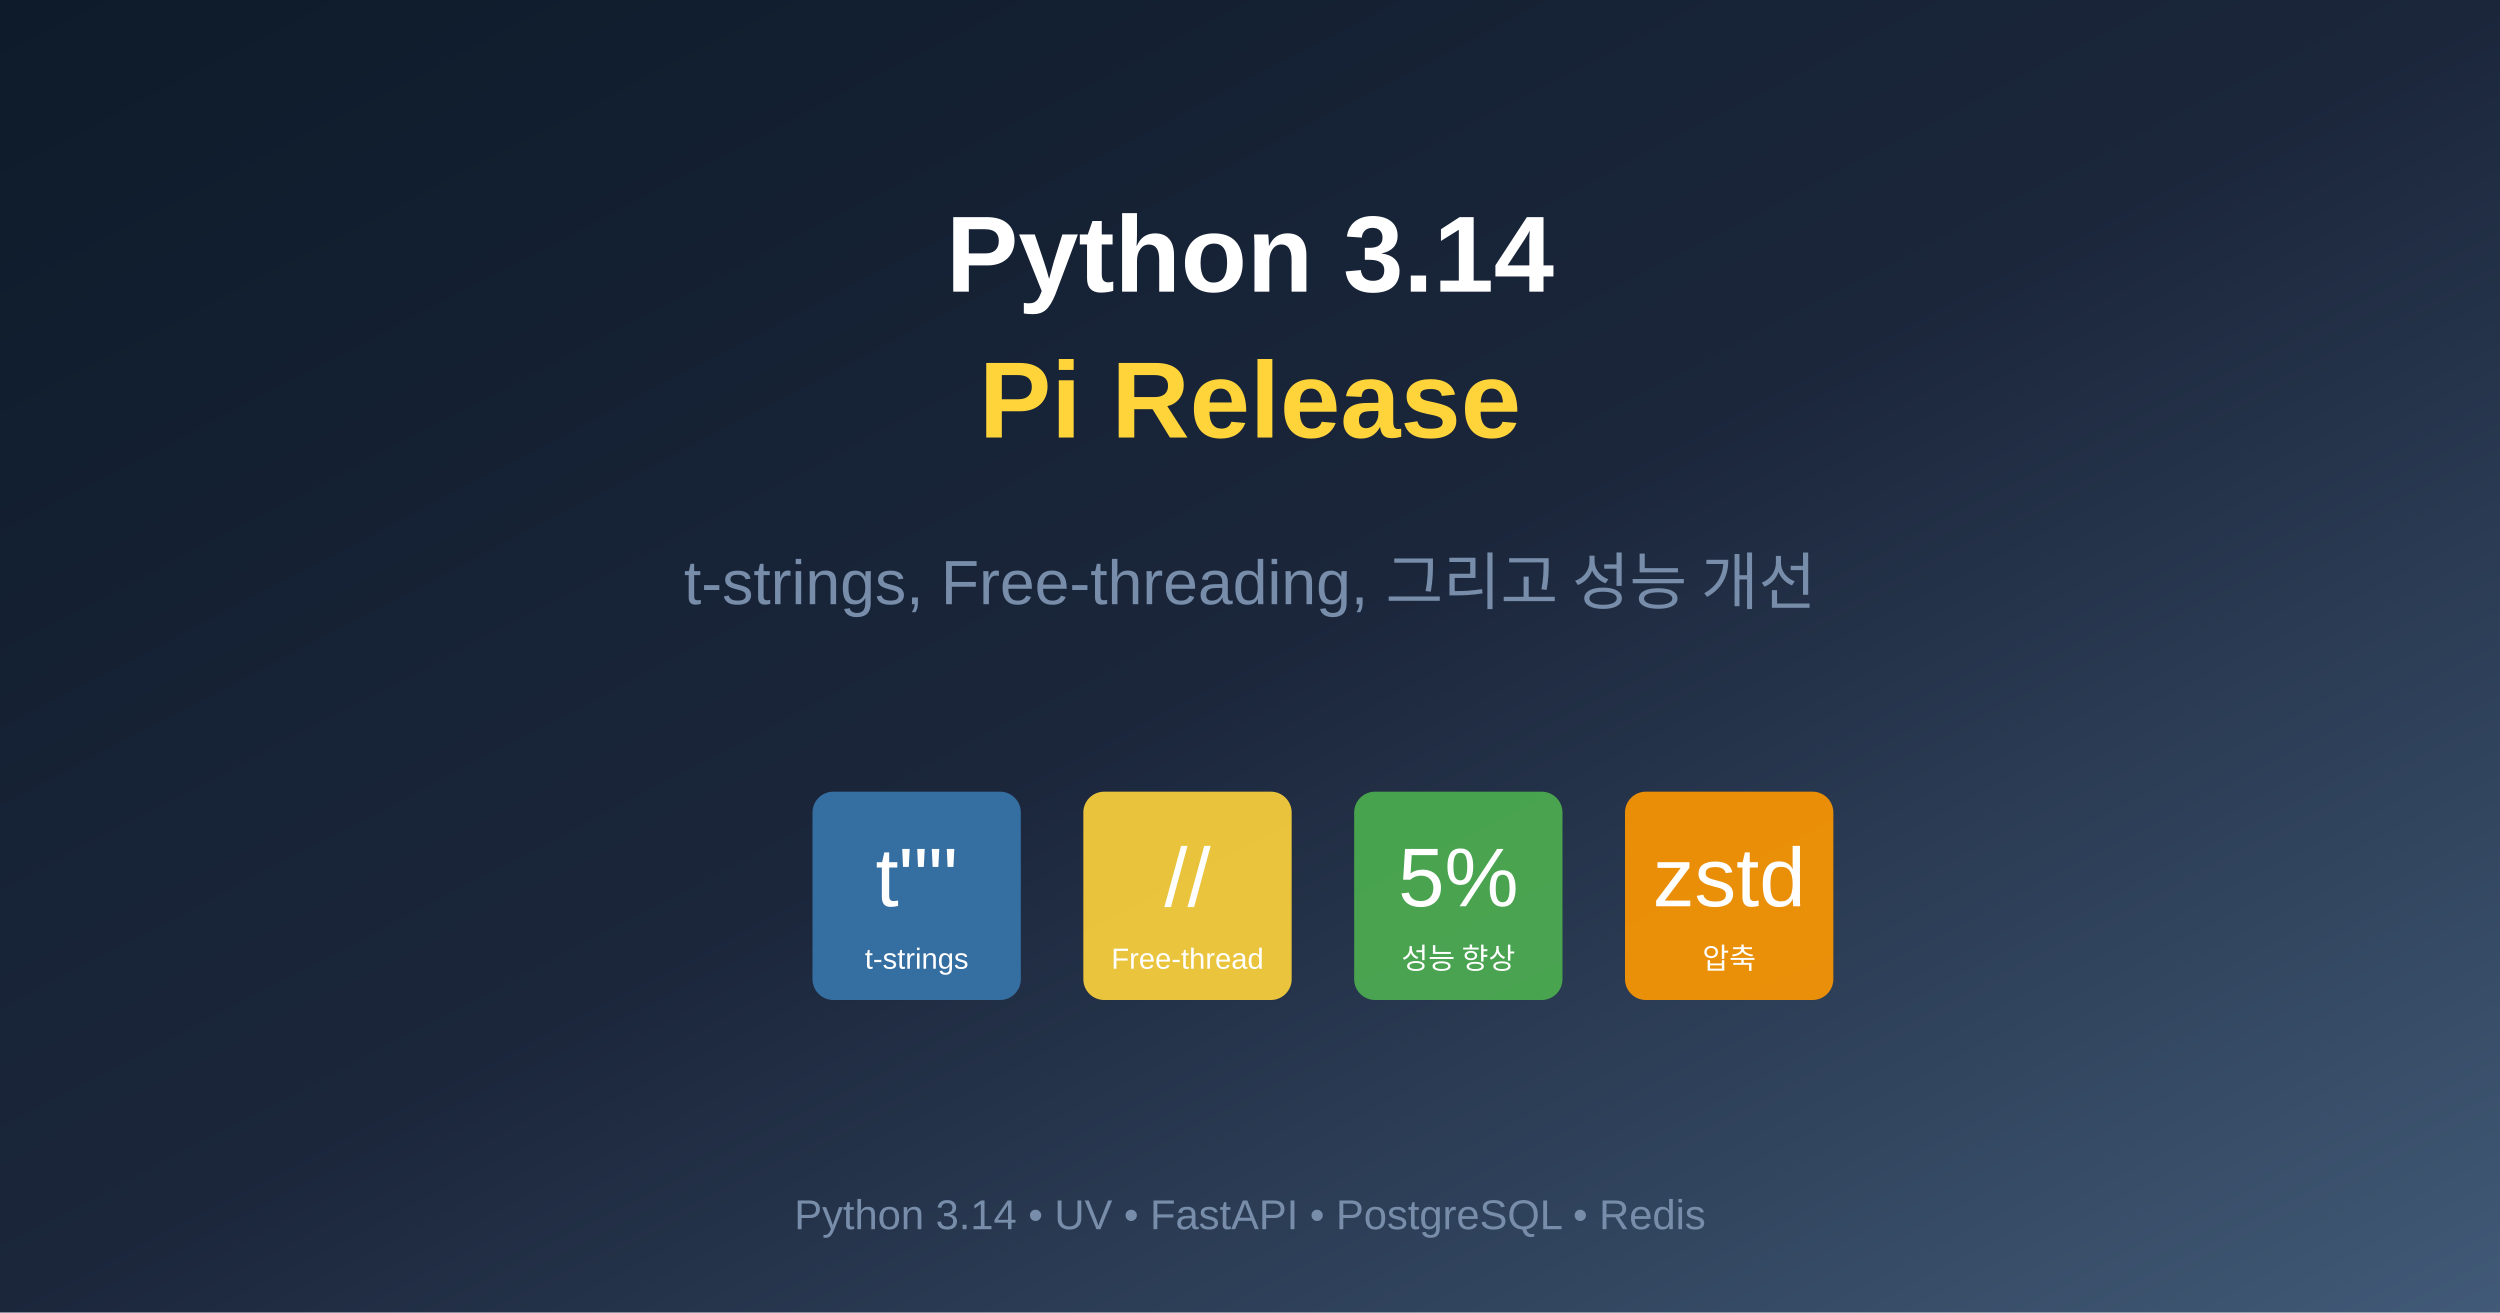
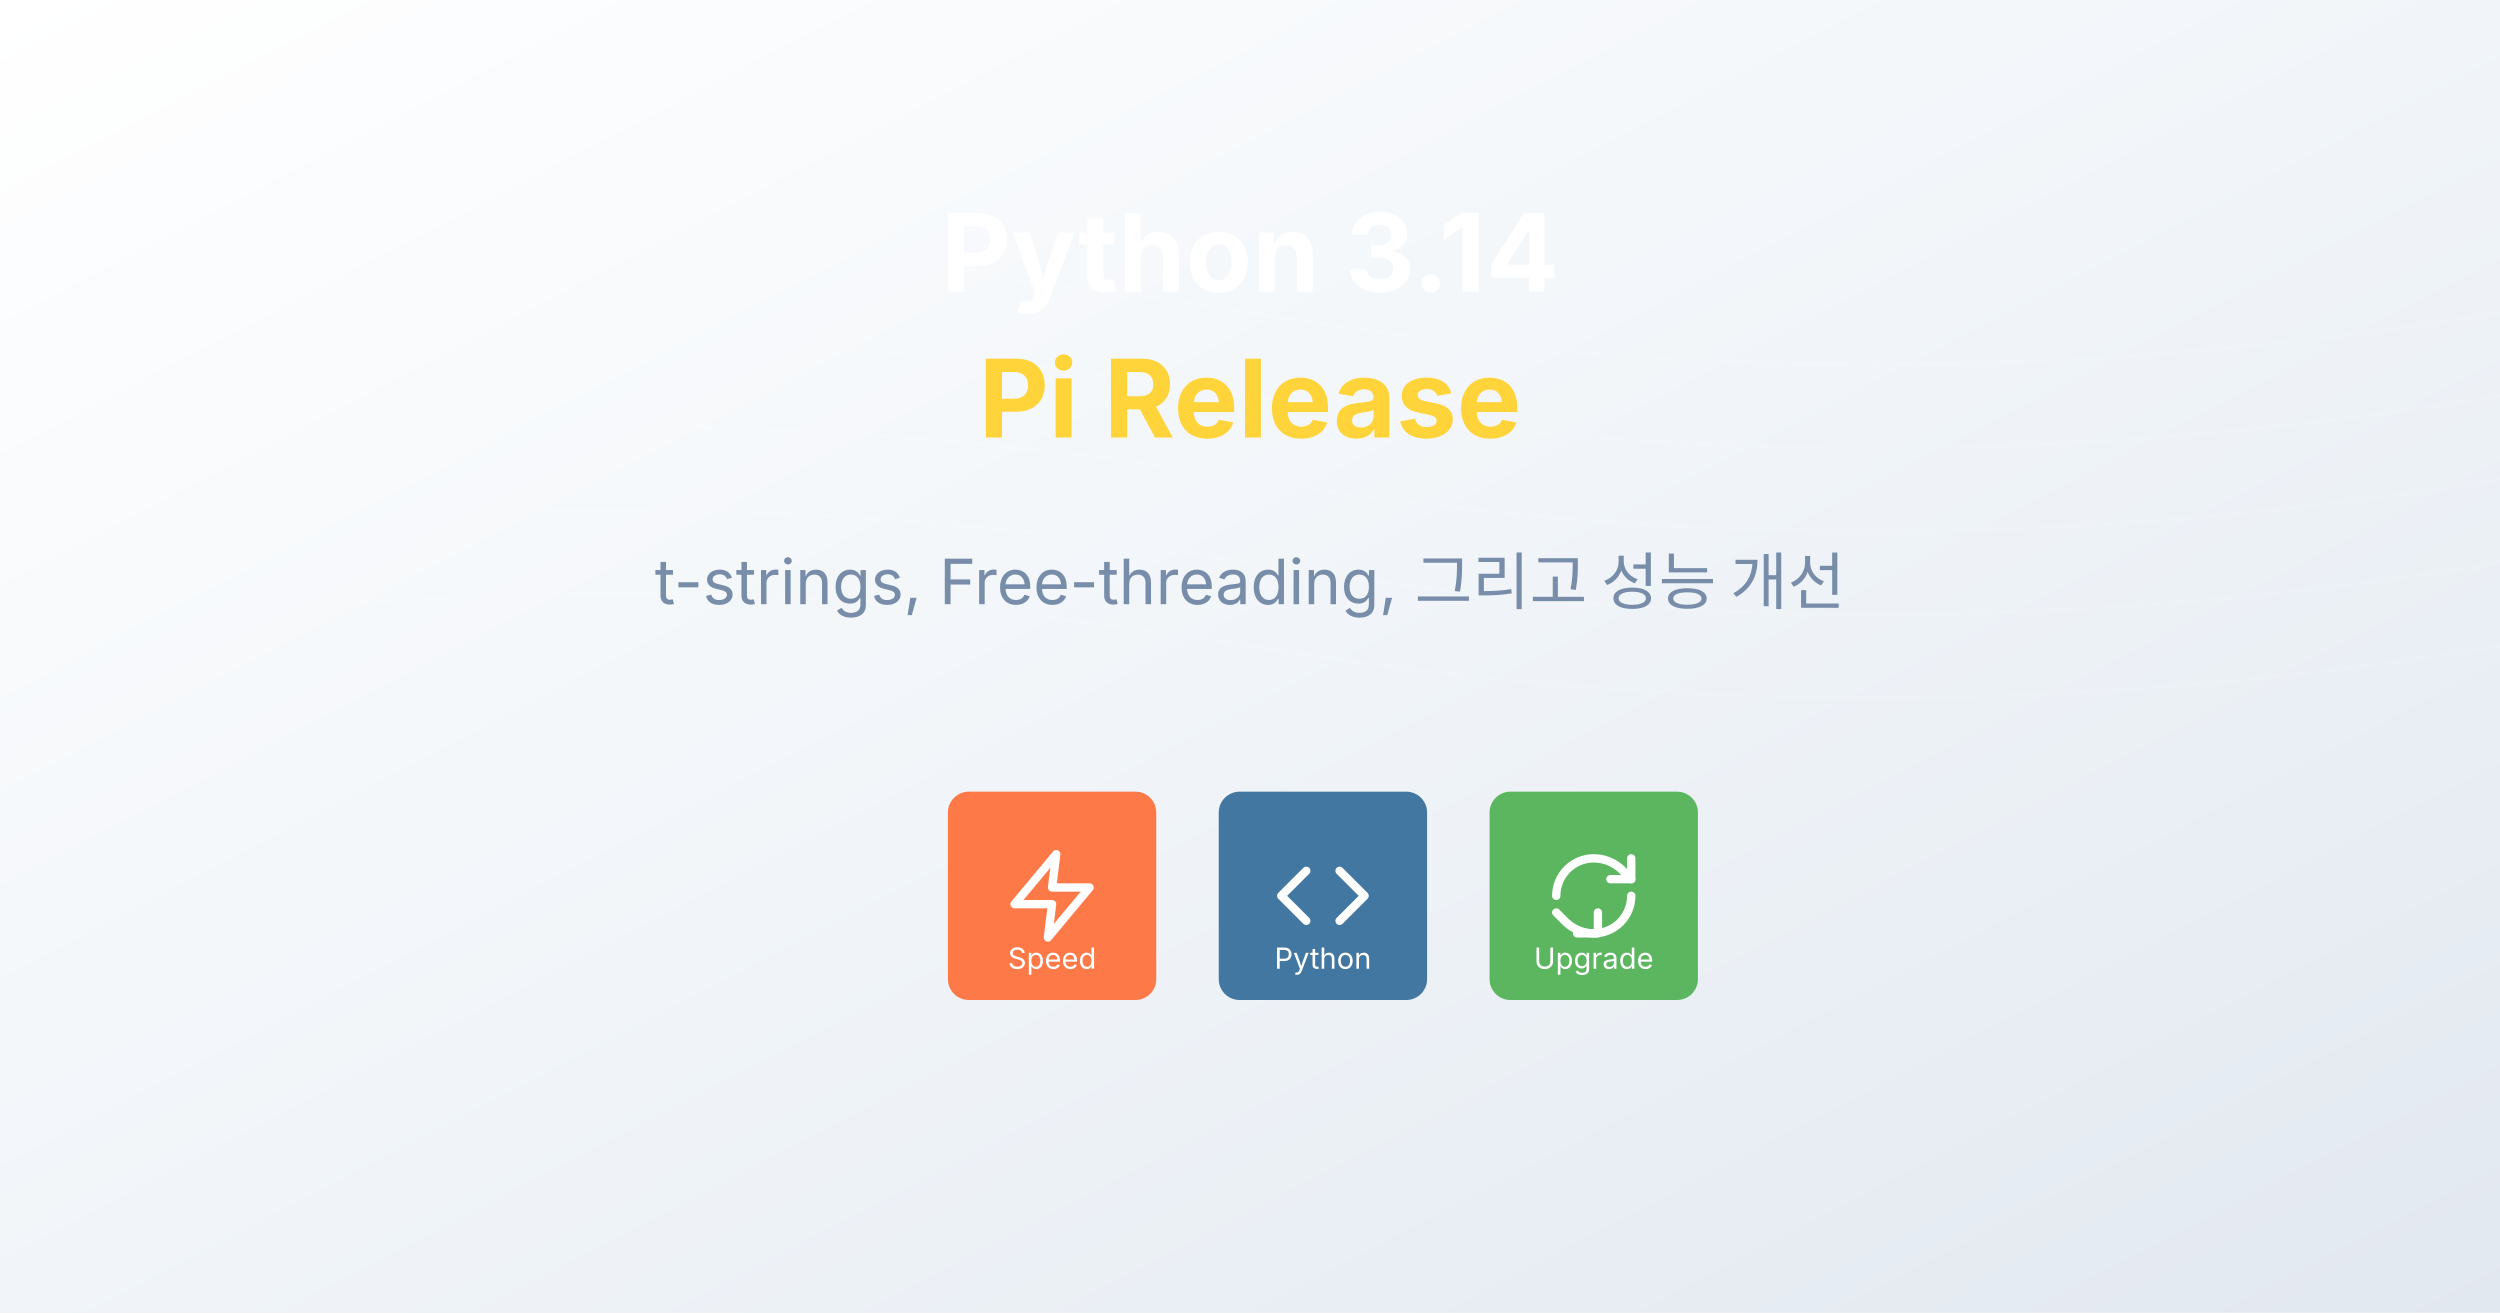
<svg xmlns="http://www.w3.org/2000/svg" width="1200" height="630">
  <defs>
    <linearGradient id="bgGradient" x1="0%" y1="0%" x2="100%" y2="100%">
-       <stop offset="0%" style="stop-color:#0d1b2a;stop-opacity:1" />
-       <stop offset="50%" style="stop-color:#1b263b;stop-opacity:1" />
-       <stop offset="100%" style="stop-color:#415a77;stop-opacity:1" />
+       <stop offset="0%" style="stop-color:#ffffff;stop-opacity:1" />
+       <stop offset="50%" style="stop-color:#f1f5f9;stop-opacity:1" />
+       <stop offset="100%" style="stop-color:#e2e8f0;stop-opacity:1" />
    </linearGradient>
  </defs>
  <rect width="1200" height="630" fill="url(#bgGradient)" />
-   <text x="600" y="140" font-family="Arial, sans-serif" font-size="52" font-weight="bold" fill="#ffffff" text-anchor="middle">
+   <path d="M0,150 Q300,100 600,150 T1200,150" fill="none" stroke="#ffffff" stroke-width="2" opacity="0.06" />
+   <path d="M0,190 Q300,140 600,190 T1200,190" fill="none" stroke="#ffffff" stroke-width="2" opacity="0.06" />
+   <path d="M0,230 Q300,180 600,230 T1200,230" fill="none" stroke="#ffffff" stroke-width="2" opacity="0.06" />
+   <path d="M0,270 Q300,220 600,270 T1200,270" fill="none" stroke="#ffffff" stroke-width="2" opacity="0.06" />
+   <path d="M0,310 Q300,260 600,310 T1200,310" fill="none" stroke="#ffffff" stroke-width="2" opacity="0.06" />
+   <text x="600" y="140" font-family="'Noto Sans KR', 'Inter', 'Arial', sans-serif" font-size="52" font-weight="bold" fill="#ffffff" text-anchor="middle">
        Python 3.14
    </text>
-   <text x="600" y="210" font-family="Arial, sans-serif" font-size="52" font-weight="bold" fill="#FFD43B" text-anchor="middle">
+   <text x="600" y="210" font-family="'Noto Sans KR', 'Inter', 'Arial', sans-serif" font-size="52" font-weight="bold" fill="#FFD43B" text-anchor="middle">
        Pi Release
    </text>
-   <text x="600" y="290" font-family="Arial, sans-serif" font-size="30" fill="#778da9" text-anchor="middle">
+   <text x="600" y="290" font-family="'Noto Sans KR', 'Inter', 'Arial', sans-serif" font-size="30" fill="#778da9" text-anchor="middle">
        t-strings, Free-threading, 그리고 성능 개선
    </text>
-   <g transform="translate(390, 380)">
-     <rect x="0" y="0" width="100" height="100" rx="10" fill="#3776AB" opacity="0.9" />
-     <text x="50" y="55" font-family="Arial, sans-serif" font-size="40" fill="#ffffff" text-anchor="middle">t""</text>
-     <text x="50" y="85" font-family="Arial, sans-serif" font-size="14" fill="#ffffff" text-anchor="middle">t-strings</text>
-     <rect x="130" y="0" width="100" height="100" rx="10" fill="#FFD43B" opacity="0.9" />
-     <text x="180" y="55" font-family="Arial, sans-serif" font-size="40" fill="#ffffff" text-anchor="middle">//</text>
-     <text x="180" y="85" font-family="Arial, sans-serif" font-size="14" fill="#ffffff" text-anchor="middle">Free-thread</text>
+   <g transform="translate(455, 380)">
+     <rect x="0" y="0" width="100" height="100" rx="10" fill="#FF6B35" opacity="0.9" />
+     <g transform="translate(26, 26) scale(2.0)">
+       <path d="M13 2 3 14h9l-1 8 10-12h-9l1-8z" fill="none" stroke="#ffffff" stroke-width="2" stroke-linecap="round" stroke-linejoin="round" />
+     </g>
+     <text x="50" y="85" font-family="'Noto Sans KR', 'Inter', 'Arial', sans-serif" font-size="14" fill="#ffffff" text-anchor="middle">Speed</text>
+     <rect x="130" y="0" width="100" height="100" rx="10" fill="#306998" opacity="0.9" />
+     <g transform="translate(156, 26) scale(2.0)">
+       <path d="m16 18 6-6-6-6" fill="none" stroke="#ffffff" stroke-width="2" stroke-linecap="round" stroke-linejoin="round" />
+       <path d="M8 6l-6 6 6 6" fill="none" stroke="#ffffff" stroke-width="2" stroke-linecap="round" stroke-linejoin="round" />
+     </g>
+     <text x="180" y="85" font-family="'Noto Sans KR', 'Inter', 'Arial', sans-serif" font-size="14" fill="#ffffff" text-anchor="middle">Python</text>
    <rect x="260" y="0" width="100" height="100" rx="10" fill="#4CAF50" opacity="0.9" />
-     <text x="310" y="55" font-family="Arial, sans-serif" font-size="40" fill="#ffffff" text-anchor="middle">5%</text>
-     <text x="310" y="85" font-family="Arial, sans-serif" font-size="14" fill="#ffffff" text-anchor="middle">성능 향상</text>
-     <rect x="390" y="0" width="100" height="100" rx="10" fill="#FF9800" opacity="0.9" />
-     <text x="440" y="55" font-family="Arial, sans-serif" font-size="40" fill="#ffffff" text-anchor="middle">zstd</text>
-     <text x="440" y="85" font-family="Arial, sans-serif" font-size="14" fill="#ffffff" text-anchor="middle">압축</text>
+     <g transform="translate(286, 26) scale(2.0)">
+       <path d="M3 12a9 9 0 0 1 9-9 9.75 9.75 0 0 1 6.74 2.74L21 8" fill="none" stroke="#ffffff" stroke-width="2" stroke-linecap="round" stroke-linejoin="round" />
+       <path d="M21 3v5h-5" fill="none" stroke="#ffffff" stroke-width="2" stroke-linecap="round" stroke-linejoin="round" />
+       <path d="M21 12a9 9 0 0 1-9 9 9.75 9.75 0 0 1-6.74-2.74L3 16" fill="none" stroke="#ffffff" stroke-width="2" stroke-linecap="round" stroke-linejoin="round" />
+       <path d="M8 21h5v-5" fill="none" stroke="#ffffff" stroke-width="2" stroke-linecap="round" stroke-linejoin="round" />
+     </g>
+     <text x="310" y="85" font-family="'Noto Sans KR', 'Inter', 'Arial', sans-serif" font-size="14" fill="#ffffff" text-anchor="middle">Upgrade</text>
  </g>
-   <text x="600" y="590" font-family="Arial, sans-serif" font-size="20" fill="#778da9" text-anchor="middle">
-         Python 3.14 • UV • FastAPI • PostgreSQL • Redis
-     </text>
</svg>
